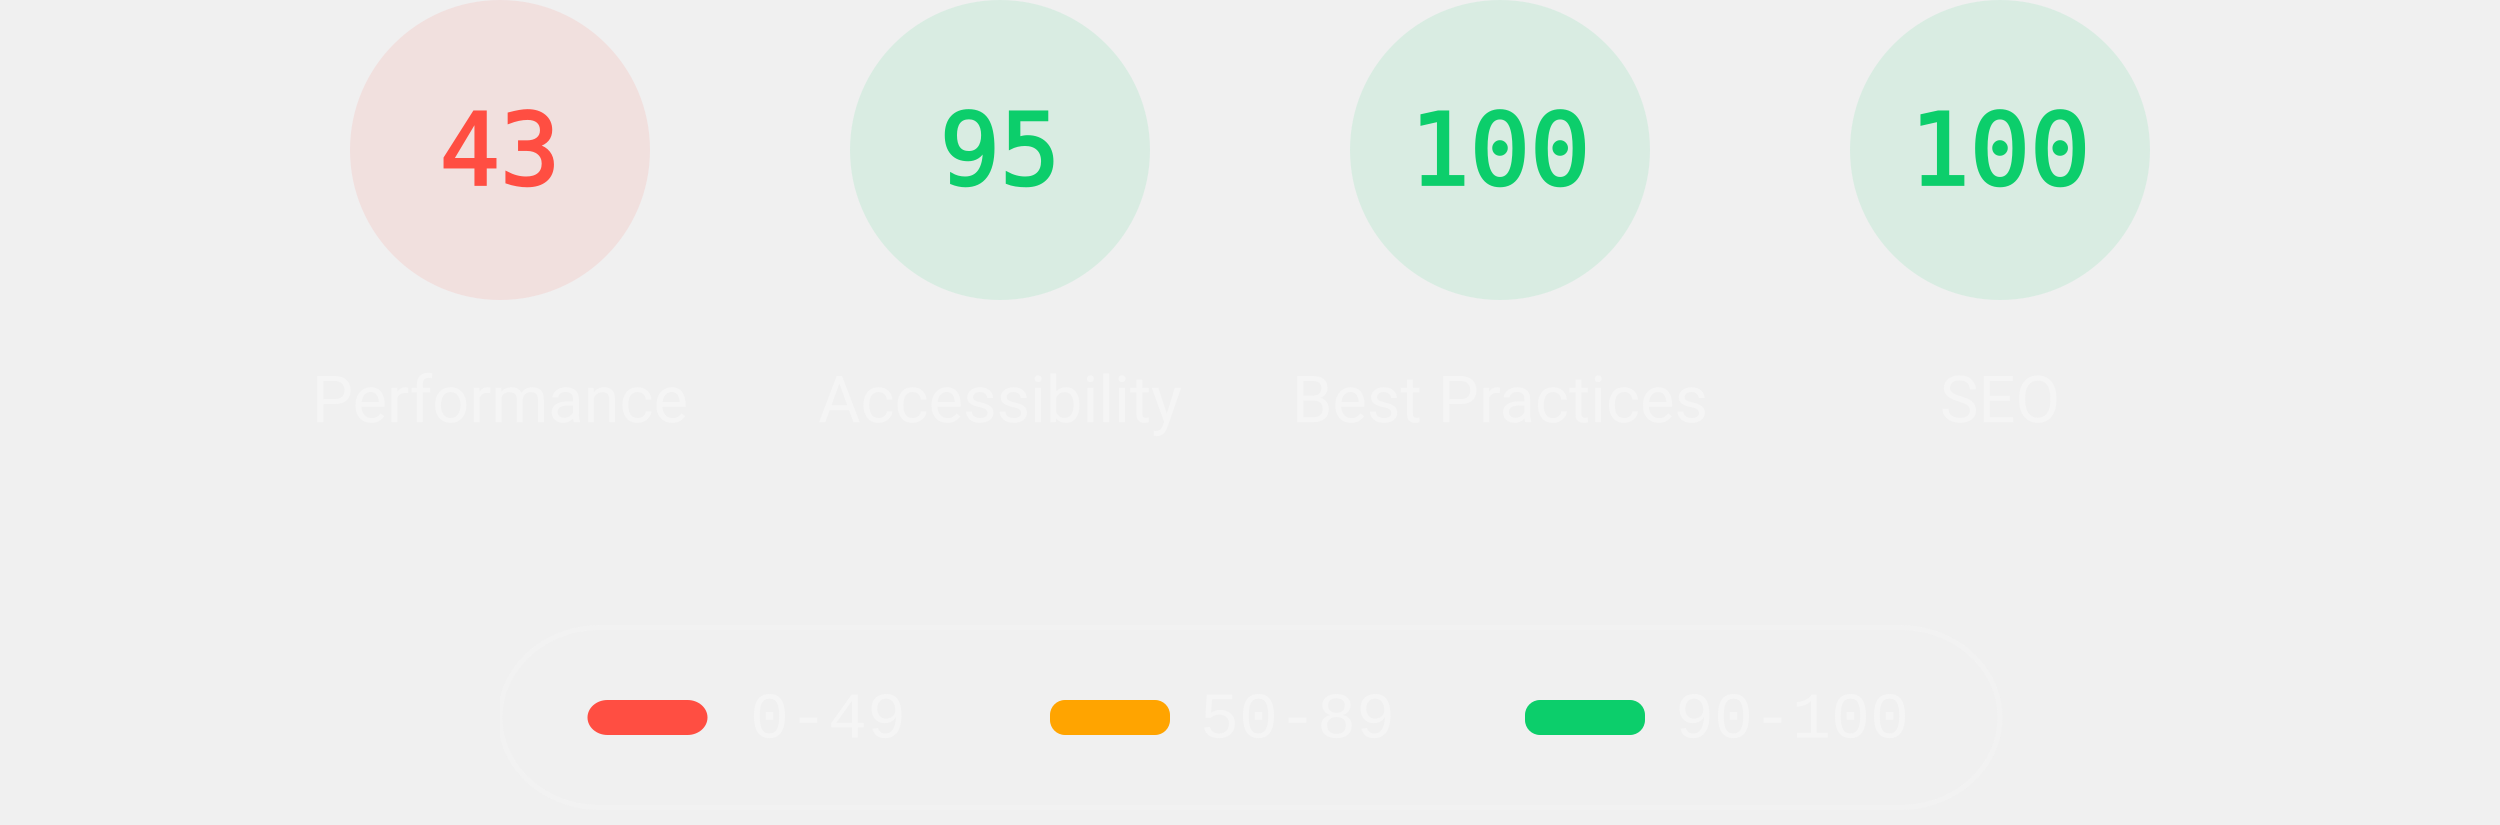
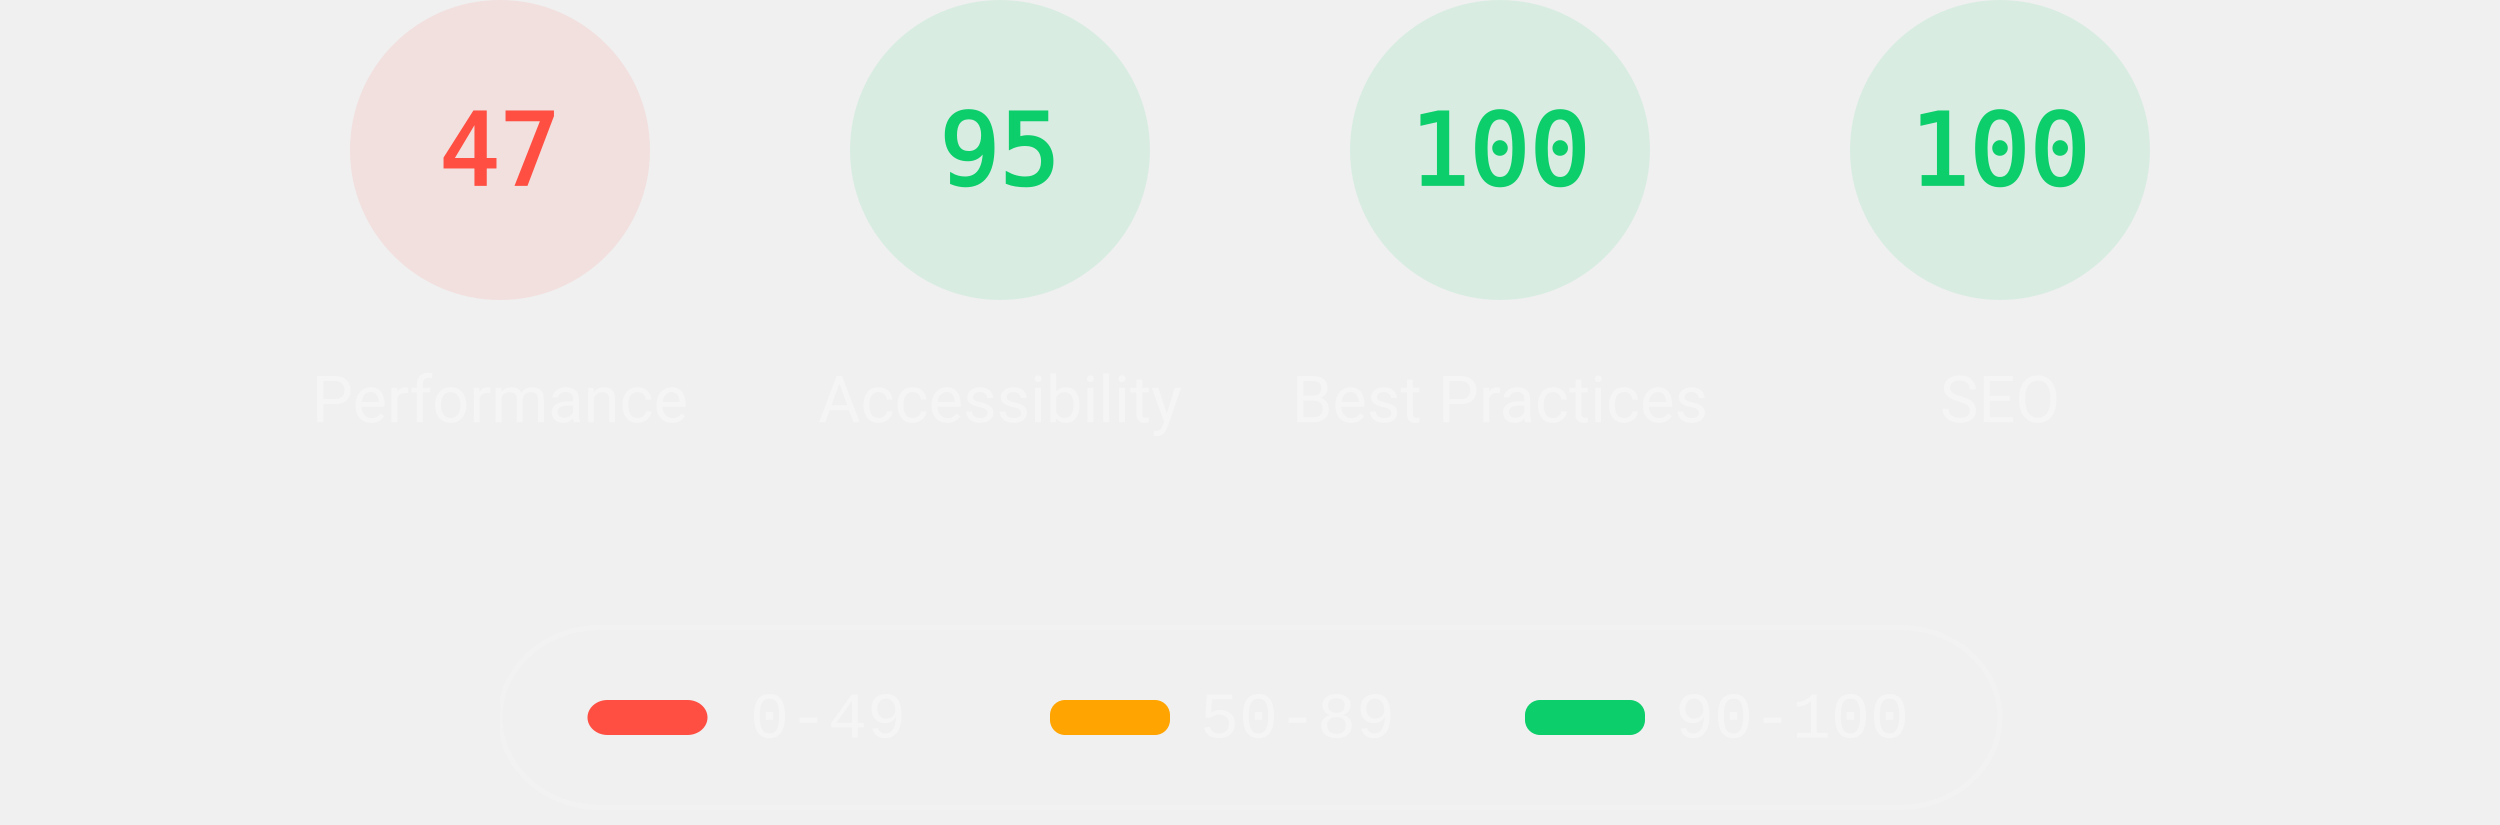
<svg xmlns="http://www.w3.org/2000/svg" class="theme--dark" fill="none" width="1000" height="330">
  <style>
			.gauge-base {
				opacity: 0.1
			}

			.gauge-arc {
				fill: none;
				animation-delay: 250ms;
				stroke-linecap: round;
				transform: rotate(-90deg);
				transform-origin: 100px 60px;
				animation: load-gauge 1s ease forwards
			}

			.guage-text {
				font-size: 40px;
				font-family: monospace;
				text-align: center
			}

			.guage-red {
				color: #ff4e42;
				fill: #ff4e42;
				stroke: #ff4e42
			}
			.guage-orange {
				color: #ffa400;
				fill: #ffa400;
				stroke: #ffa400
			}
			.guage-green {
				color: #0cce6b;
				fill: #0cce6b;
				stroke: #0cce6b
			}
			.theme--agnostic .guage-undefined {
				color: #5c5c5c;
				fill: #5c5c5c;
				stroke: #5c5c5c
			}
			.theme--light .guage-undefined {
				color: #1e1e1e;
				fill: #1e1e1e;
				stroke: #1e1e1e
			}
			.theme--dark .guage-undefined {
				color: #f5f5f5;
				fill: #f5f5f5;
				stroke: #f5f5f5
			}

			.guage-title {
				stroke: none;
				font-size: 26px;
				line-height: 26px;
				font-family: Roboto, Halvetica, Arial, sans-serif
			}
			.metric.guage-title {
				font-family: 'Courier New', Courier, monospace
			}
			.theme--agnostic .guage-title {
				color: #737373;
				fill: #737373
			}
			.theme--light .guage-title {
				color: #212121;
				fill: #212121
			}
			.theme--dark .guage-title {
				color: #f5f5f5;
				fill: #f5f5f5
			}

			@keyframes load-gauge {
				from {
					stroke-dasharray: 0 352.858
				}
			}
			.lh-gauge--pwa__disc {
				fill: #e0e0e0
			}
			.lh-gauge--pwa__logo {
				position: relative;
				fill: #b0b0b0
			}
			.lh-gauge--pwa__invisible {
				display: none
			}
			.lh-gauge--pwa__visible {
				display: inline
			}
			.guage-invisible {
				display: none
			}
			.lh-gauge--pwa__logo--primary-color {
				fill: #304ffe
			}
			.theme--agnostic .lh-gauge--pwa__logo--secondary-color {
				fill: #787878
			}
			.theme--light .lh-gauge--pwa__logo--secondary-color {
				fill: #3d3d3d
			}
			.theme--dark .lh-gauge--pwa__logo--secondary-color {
				fill: #d8b6b6
			}
			.theme--light #svg_2 {
				stroke: #00000022
			}
			.theme--agnostic #svg_2 {
				stroke: #616161
			}
			.theme--light #svg_2 {
				stroke: #00000022
			}
			.theme--dark #svg_2 {
				stroke: #f5f5f566
			}
		</style>
  <svg class="guage-div guage-perf guage-red" viewBox="0 0 200 200" width="200" height="200" x="100" y="0">
    <circle class="gauge-base" r="56" cx="100" cy="60" stroke-width="8" />
-     <circle class="gauge-arc guage-arc-1" r="56" cx="100" cy="60" stroke-width="8" style="stroke-dasharray: 151.299, 351.858;" />
-     <text class="guage-text" x="100px" y="60px" alignment-baseline="central" dominant-baseline="central" text-anchor="middle">43</text>
+     <circle class="gauge-arc guage-arc-1" r="56" cx="100" cy="60" stroke-width="8" style="stroke-dasharray: 165.373, 351.858;" />
+     <text class="guage-text" x="100px" y="60px" alignment-baseline="central" dominant-baseline="central" text-anchor="middle">47</text>
    <text class="guage-title" x="100px" y="160px" alignment-baseline="central" dominant-baseline="central" text-anchor="middle">Performance</text>
  </svg>
  <svg class="guage-div guage-acc guage-green" viewBox="0 0 200 200" width="200" height="200" x="300" y="0">
    <circle class="gauge-base" r="56" cx="100" cy="60" stroke-width="8" />
    <circle class="gauge-arc guage-arc-2" r="56" cx="100" cy="60" stroke-width="8" style="stroke-dasharray: 334.265, 351.858;" />
    <text class="guage-text" x="100px" y="60px" alignment-baseline="central" dominant-baseline="central" text-anchor="middle">95</text>
    <text class="guage-title" x="100px" y="160px" alignment-baseline="central" dominant-baseline="central" text-anchor="middle">Accessibility</text>
  </svg>
  <svg class="guage-div guage-best guage-green" viewBox="0 0 200 200" width="200" height="200" x="500" y="0">
    <circle class="gauge-base" r="56" cx="100" cy="60" stroke-width="8" />
    <circle class="gauge-arc guage-arc-3" r="56" cx="100" cy="60" stroke-width="8" style="stroke-dasharray: 351.858, 351.858;" />
    <text class="guage-text" x="100px" y="60px" alignment-baseline="central" dominant-baseline="central" text-anchor="middle">100</text>
    <text class="guage-title" x="100px" y="160px" alignment-baseline="central" dominant-baseline="central" text-anchor="middle">Best Practices</text>
  </svg>
  <svg class="guage-div guage-seo guage-green" viewBox="0 0 200 200" width="200" height="200" x="700" y="0">
    <circle class="gauge-base" r="56" cx="100" cy="60" stroke-width="8" />
    <circle class="gauge-arc guage-arc-4" r="56" cx="100" cy="60" stroke-width="8" style="stroke-dasharray: 351.858, 351.858;" />
    <text class="guage-text" x="100px" y="60px" alignment-baseline="central" dominant-baseline="central" text-anchor="middle">100</text>
    <text class="guage-title" x="100px" y="160px" alignment-baseline="central" dominant-baseline="central" text-anchor="middle">SEO</text>
  </svg>
  <svg class="guage-div guage-pwa guage-invisible" viewBox="0 0 200 200" width="200" height="200" x="900" y="0">
    <svg viewBox="0 0 60 60" width="112" height="112" x="44" y="4">
      <defs>
        <linearGradient id="lh-gauge--pwa__check-circle__gradient-0" x1="50%" y1="0%" x2="50%" y2="100%">
          <stop stop-color="#00C852" offset="0%" />
          <stop stop-color="#009688" offset="100%" />
        </linearGradient>
        <linearGradient id="lh-gauge--pwa__installable__shadow-gradient-0" x1="76.056%" x2="24.111%" y1="82.995%" y2="24.735%">
          <stop stop-color="#A5D6A7" offset="0%" />
          <stop stop-color="#80CBC4" offset="100%" />
        </linearGradient>
        <linearGradient id="lh-gauge--pwa__fast-reliable__shadow-gradient-0" x1="76.056%" y1="82.995%" x2="25.678%" y2="26.493%">
          <stop stop-color="#64B5F6" offset="0%" />
          <stop stop-color="#2979FF" offset="100%" />
        </linearGradient>
        <g id="lh-gauge--pwa__fast-reliable-badge-0">
          <circle fill="#FFFFFF" cx="10" cy="10" r="10" />
          <path fill="#304FFE" d="M10 3.58l5.25 2.34v3.5c0 3.23-2.24 6.26-5.25 7-3.01-.74-5.25-3.77-5.25-7v-3.5L10 3.58zm-.47 10.74l2.76-4.83.03-.07c.04-.08 0-.24-.22-.24h-1.64l.47-3.26h-.47l-2.7 4.77c-.02.01.05-.1-.04.05-.09.16-.1.31.18.31h1.63l-.47 3.27h.47z" />
        </g>
        <g id="lh-gauge--pwa__installable-badge-0">
          <circle fill="#FFFFFF" cx="10" cy="10" r="10" />
          <path fill="#009688" d="M10 4.167A5.835 5.835 0 0 0 4.167 10 5.835 5.835 0 0 0 10 15.833 5.835 5.835 0 0 0 15.833 10 5.835 5.835 0 0 0 10 4.167zm2.917 6.416h-2.334v2.334H9.417v-2.334H7.083V9.417h2.334V7.083h1.166v2.334h2.334v1.166z" />
        </g>
      </defs>
      <g stroke="none" fill-rule="nonzero">
        <circle class="lh-gauge--pwa__disc" cx="30" cy="30" r="30" />
        <g class="lh-gauge--pwa__logo">
          <path d="M35.66 19.39l.7-1.75h2L37.4 15 38.6 12l3.4 9h-2.51l-.58-1.61z" />
          <path d="M33.52 21l3.65-9h-2.42l-2.5 5.82L30.5 12h-1.86l-1.9 5.82-1.35-2.65-1.21 3.72L25.4 21h2.38l1.72-5.2 1.64 5.2z" />
          <path fill-rule="nonzero" d="M20.3 17.91h1.48c.45 0 .85-.05 1.2-.15l.39-1.18 1.07-3.3a2.64 2.64 0 0 0-.28-.37c-.55-.6-1.36-.91-2.42-.91H18v9h2.3V17.9zm1.96-3.84c.22.22.33.5.33.87 0 .36-.1.65-.29.87-.2.23-.59.35-1.15.35h-.86v-2.41h.87c.52 0 .89.1 1.1.32z" />
        </g>
        <rect class="lh-gauge--pwa__component lh-gauge--pwa__na-line lh-gauge--pwa__invisible" fill="#FFFFFF" x="20" y="32" width="20" height="4" rx="2" />
        <g class="lh-gauge--pwa__component lh-gauge--pwa__fast-reliable-badge lh-gauge--pwa__invisible" transform="translate(20, 29)">
          <path fill="url(#lh-gauge--pwa__fast-reliable__shadow-gradient-0)" d="M33.63 19.49A30 30 0 0 1 16.2 30.36L3 17.14 17.14 3l16.49 16.49z" />
          <use href="#lh-gauge--pwa__fast-reliable-badge-0" />
        </g>
        <g class="lh-gauge--pwa__component lh-gauge--pwa__installable-badge lh-gauge--pwa__invisible" transform="translate(20, 29)">
          <path fill="url(#lh-gauge--pwa__installable__shadow-gradient-0)" d="M33.629 19.487c-4.272 5.453-10.391 9.39-17.415 10.869L3 17.142 17.142 3 33.63 19.487z" />
          <use href="#lh-gauge--pwa__installable-badge-0" />
        </g>
        <g class="lh-gauge--pwa__component lh-gauge--pwa__fast-reliable-installable-badges lh-gauge--pwa__invisible">
          <g transform="translate(8, 29)">
            <path fill="url(#lh-gauge--pwa__fast-reliable__shadow-gradient-0)" d="M16.321 30.463L3 17.143 17.142 3l22.365 22.365A29.864 29.864 0 0 1 22 31c-1.942 0-3.84-.184-5.679-.537z" />
            <use href="#lh-gauge--pwa__fast-reliable-badge-0" />
          </g>
          <g transform="translate(32, 29)">
            <path fill="url(#lh-gauge--pwa__installable__shadow-gradient-0)" d="M25.982 11.84a30.107 30.107 0 0 1-13.08 15.203L3 17.143 17.142 3l8.84 8.84z" />
            <use href="#lh-gauge--pwa__installable-badge-0" />
          </g>
        </g>
        <g class="lh-gauge--pwa__component lh-gauge--pwa__check-circle lh-gauge--pwa__invisible" transform="translate(18, 28)">
          <circle fill="#FFFFFF" cx="12" cy="12" r="12" />
          <path fill="url(#lh-gauge--pwa__check-circle__gradient-0)" d="M12 2a10 10 0 1 0 0 20 10 10 0 0 0 0-20zm-2 15l-5-5 1.41-1.41L10 14.17l7.59-7.59L19 8l-9 9z" />
        </g>
      </g>
    </svg>
    <text class="guage-title" y="160px" alignment-baseline="central" dominant-baseline="central" text-anchor="middle">
      <tspan x="100px" dy="-6px">Progressive</tspan>
      <tspan x="100px" dy="30px">Web App</tspan>
    </text>
  </svg>
  <svg width="604" height="76" x="200" y="250">
    <g>
      <rect fill="none" id="canvas_background" height="80" width="604" y="-1" x="-1" />
      <g display="none" overflow="visible" y="0" x="0" height="100%" width="100%" id="canvasGrid">
        <rect fill="url(#gridpattern)" stroke-width="0" y="0" x="0" height="100%" width="100%" />
      </g>
    </g>
    <g>
      <rect fill-opacity="0" stroke-width="2" rx="40" id="svg_2" height="72" width="600" y="1" x="0" fill="#000000" />
      <rect stroke="#000" rx="8" id="svg_3" height="14" width="48" y="30" x="35" stroke-opacity="null" stroke-width="0" fill="#ff4e42" />
      <rect stroke="#000" rx="6" id="svg_4" height="14" width="48" y="30" x="220" stroke-opacity="null" stroke-width="0" fill="#ffa400" />
      <rect stroke="#000" rx="6" id="svg_5" height="14" width="48" y="30" x="410" stroke-opacity="null" stroke-width="0" fill="#0cce6b" />
      <text class="metric guage-title" xml:space="preserve" text-anchor="start" font-size="26" id="svg_6" y="45" x="100" stroke-opacity="null" stroke-width="0" stroke="#000">0-49</text>
      <text class="metric guage-title" xml:space="preserve" text-anchor="start" font-size="26" id="svg_7" y="45" x="280" stroke-opacity="null" stroke-width="0" stroke="#000">50-89</text>
      <text class="metric guage-title" xml:space="preserve" text-anchor="start" font-size="26" id="svg_8" y="45" x="470" stroke-opacity="null" stroke-width="0" stroke="#000">90-100</text>
    </g>
  </svg>
</svg>
